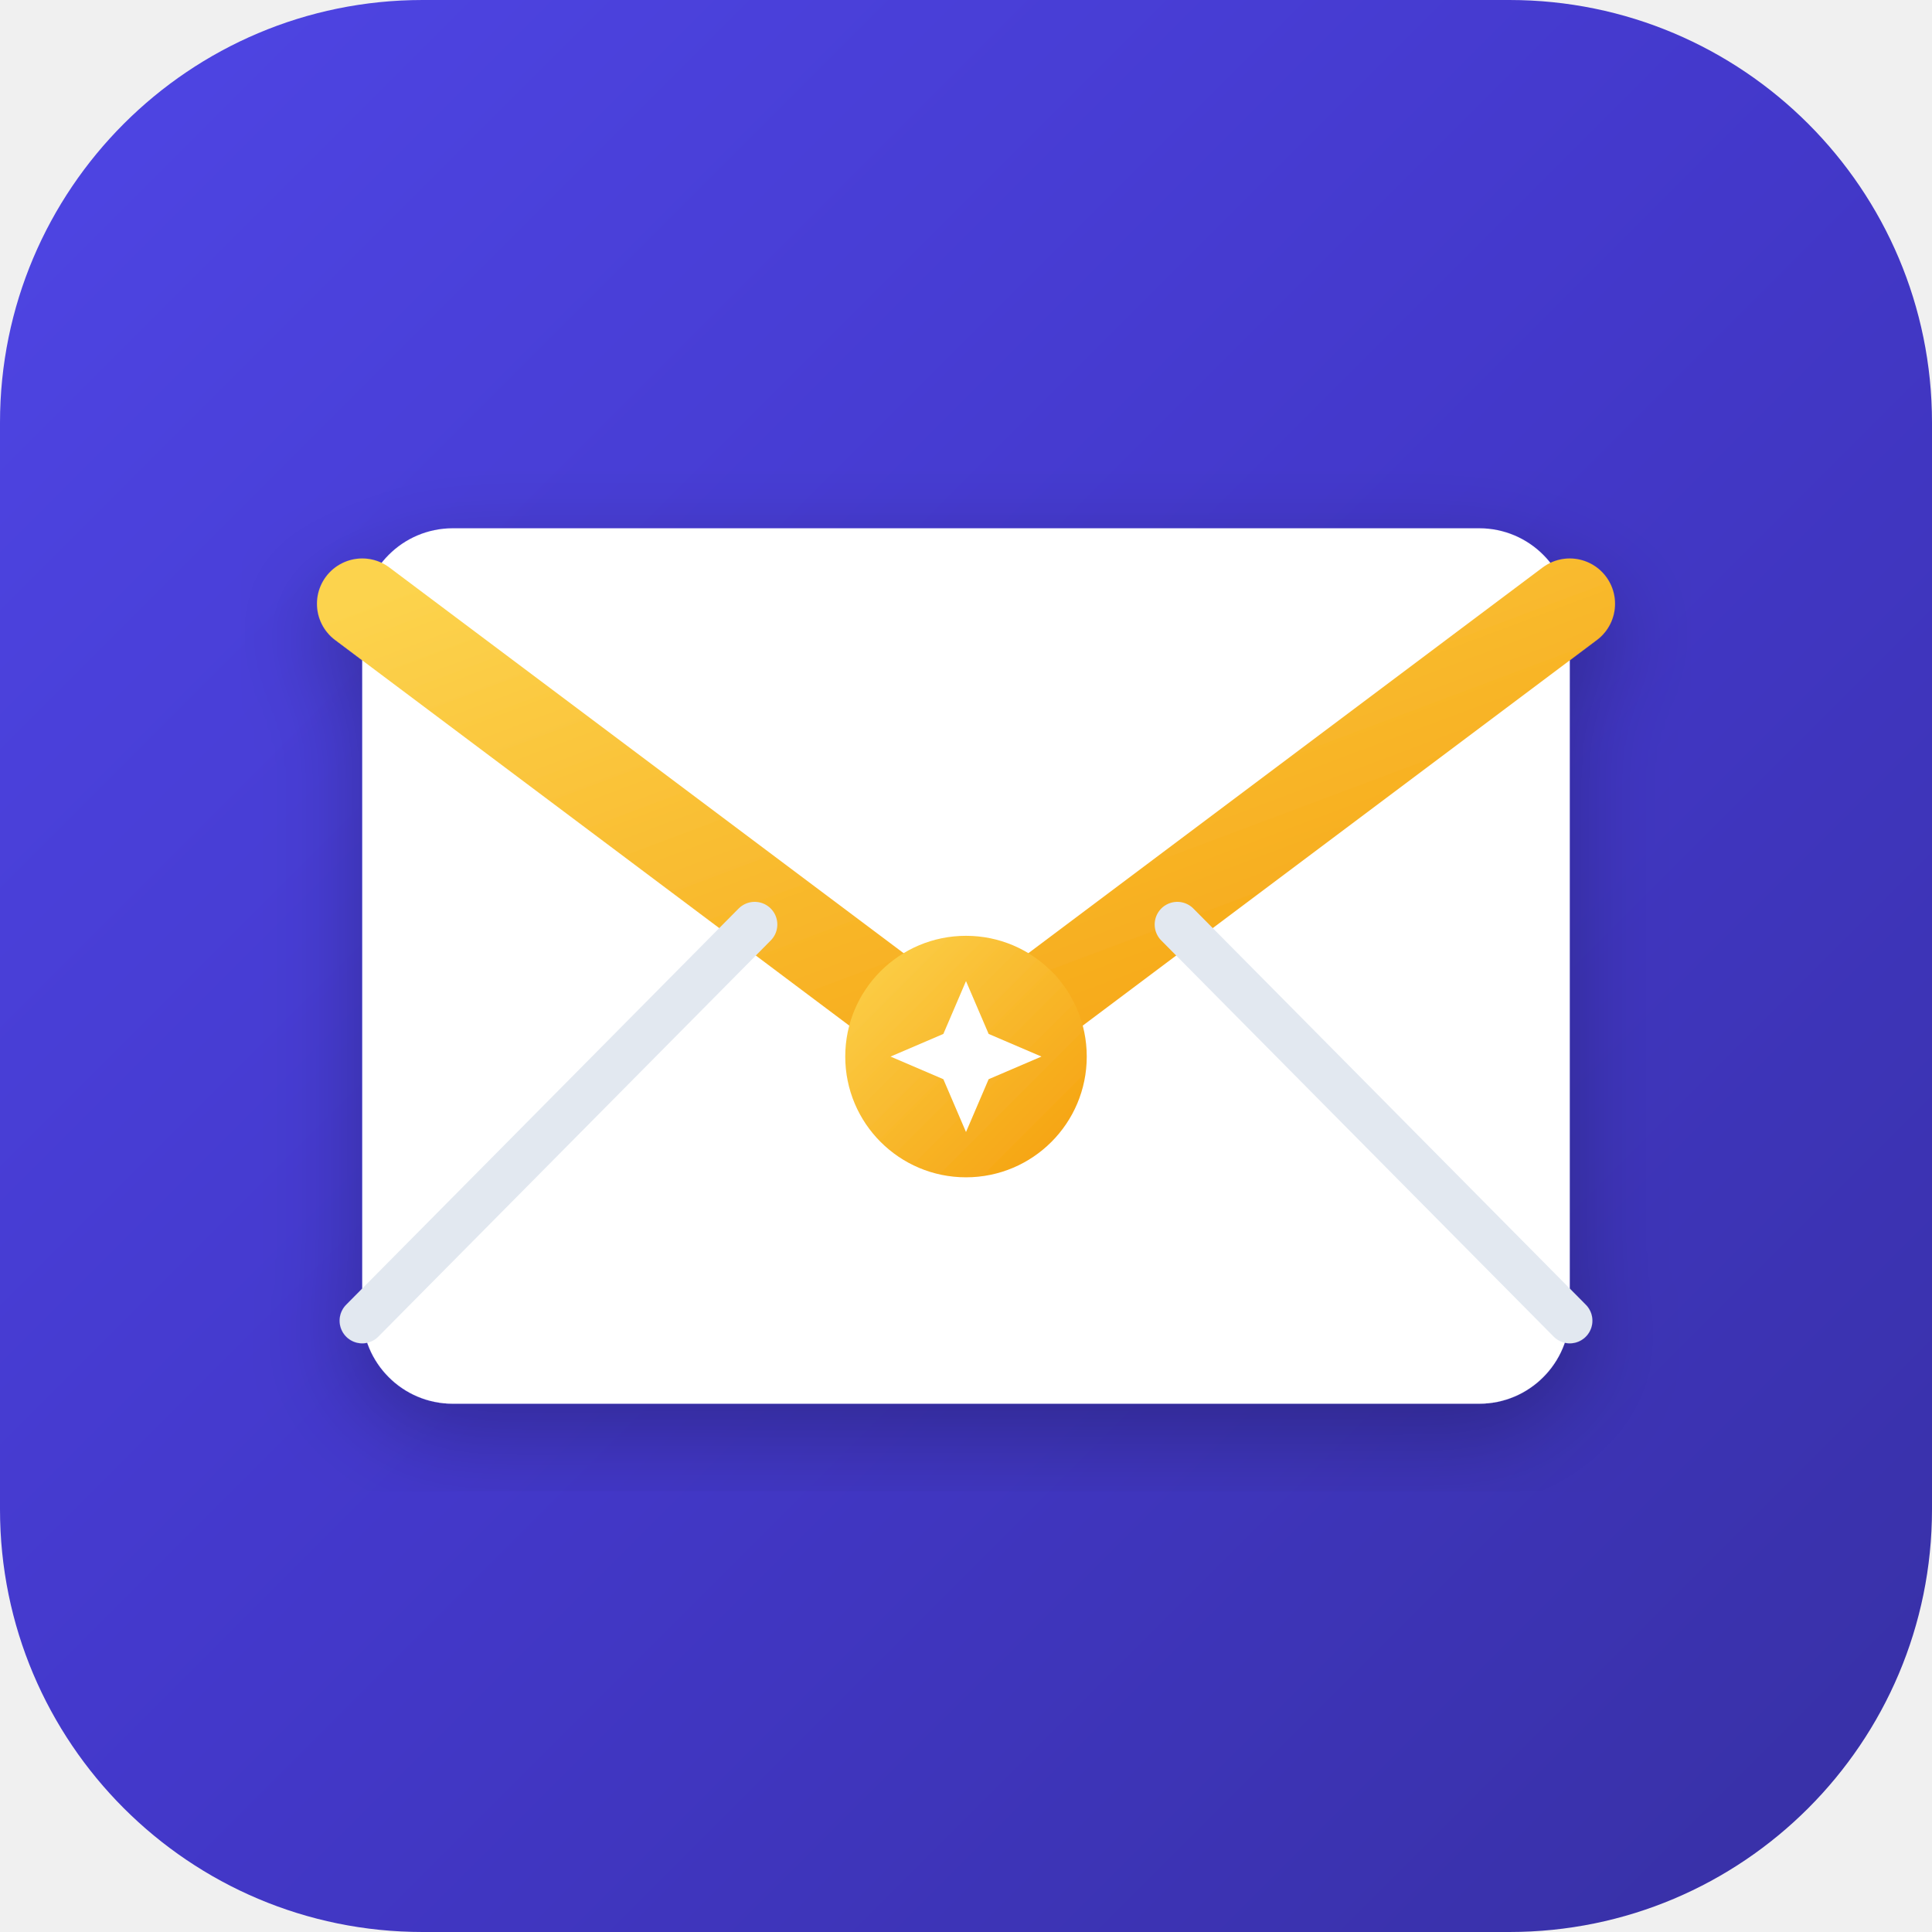
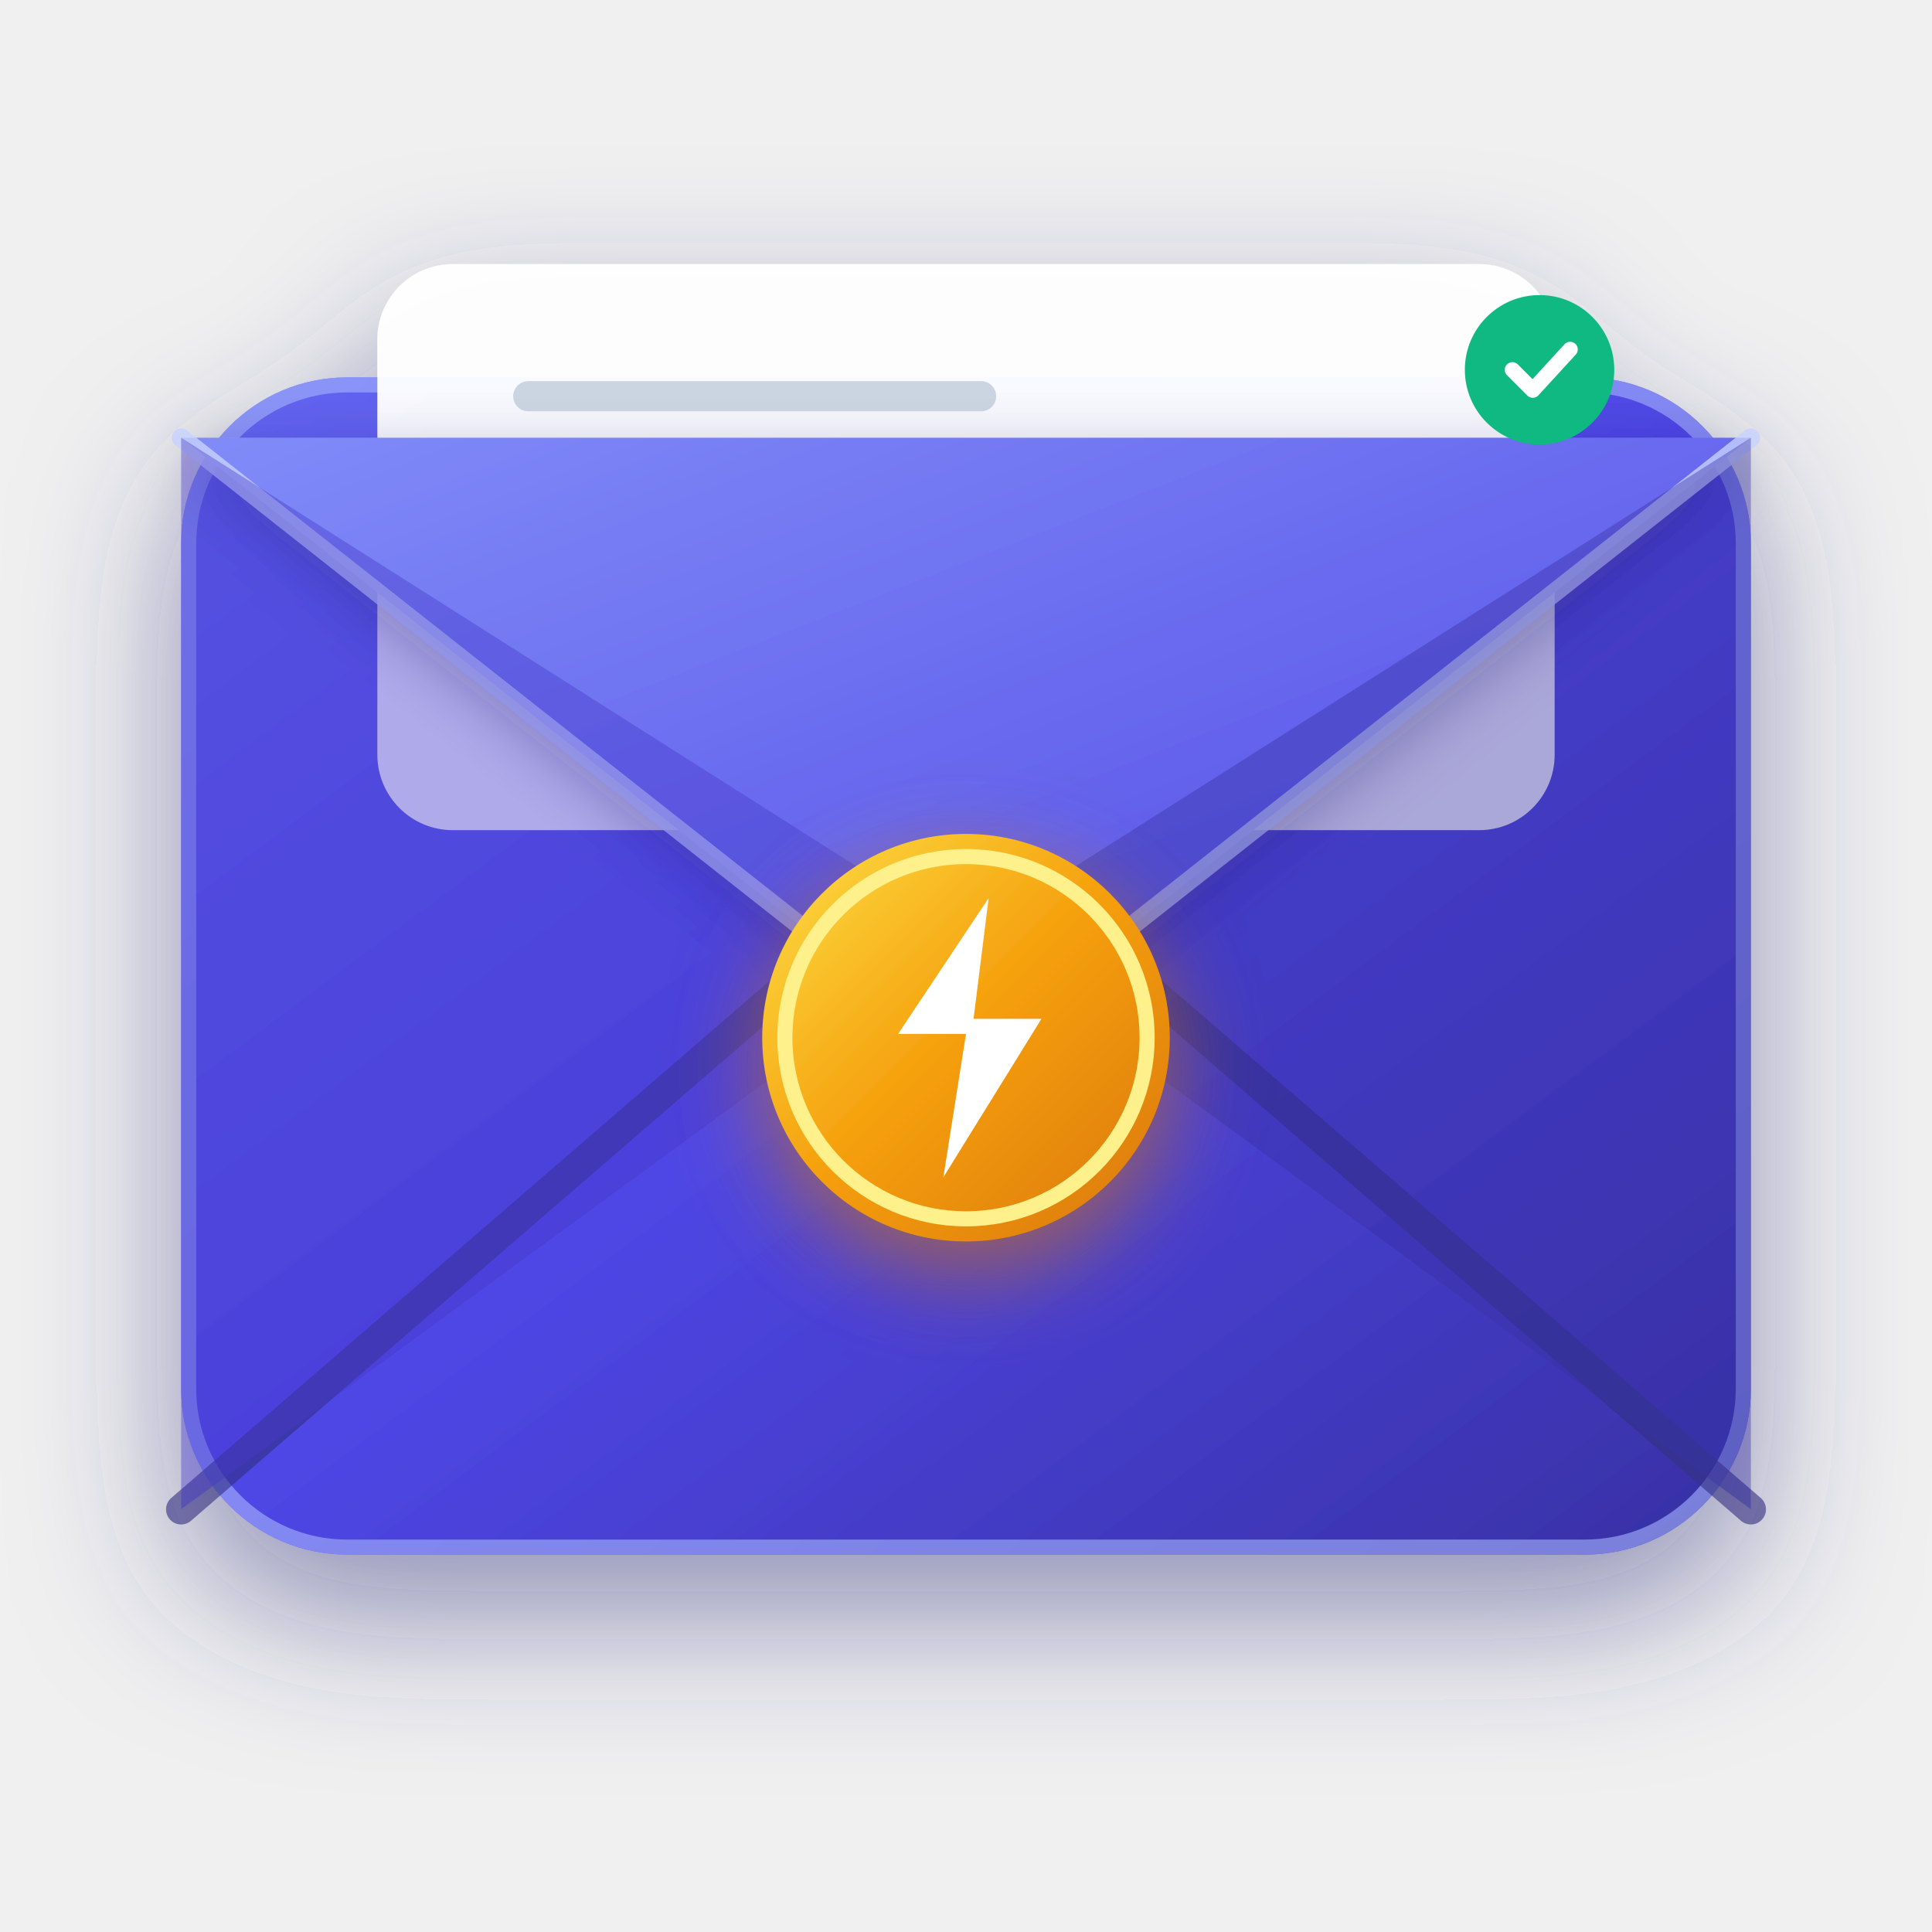
- <svg xmlns="http://www.w3.org/2000/svg" viewBox="0 0 512 512" fill="none">
+ <svg xmlns="http://www.w3.org/2000/svg" viewBox="0 0 512 512" width="512" height="512">
  <defs>
-     <linearGradient id="pwaBg" x1="0%" y1="0%" x2="100%" y2="100%">
-       <stop offset="0%" stop-color="#4F46E5" />
-       <stop offset="50%" stop-color="#4338CA" />
+     <linearGradient id="bodyGrad" x1="0%" y1="0%" x2="100%" y2="100%">
+       <stop offset="0%" stop-color="#6366F1" />
+       <stop offset="50%" stop-color="#4F46E5" />
      <stop offset="100%" stop-color="#3730A3" />
    </linearGradient>
+     <linearGradient id="flapGrad" x1="0%" y1="0%" x2="100%" y2="100%">
+       <stop offset="0%" stop-color="#818CF8" />
+       <stop offset="100%" stop-color="#4F46E5" />
+     </linearGradient>
    <linearGradient id="goldGrad" x1="0%" y1="0%" x2="100%" y2="100%">
-       <stop offset="0%" stop-color="#FCD34D" />
-       <stop offset="100%" stop-color="#F59E0B" />
+       <stop offset="0%" stop-color="#FDE047" />
+       <stop offset="50%" stop-color="#F59E0B" />
+       <stop offset="100%" stop-color="#D97706" />
    </linearGradient>
-     <filter id="dropShadow" x="-10%" y="-10%" width="120%" height="120%">
-       <feDropShadow dx="0" dy="8" stdDeviation="12" flood-color="#000000" flood-opacity="0.25" />
+     <linearGradient id="cyanGrad" x1="0%" y1="0%" x2="100%" y2="100%">
+       <stop offset="0%" stop-color="#38BDF8" />
+       <stop offset="100%" stop-color="#0284C7" />
+     </linearGradient>
+     <filter id="envelopeGlow" x="-20%" y="-20%" width="140%" height="140%">
+       <feDropShadow dx="0" dy="16" stdDeviation="20" flood-color="#312E81" flood-opacity="0.5" />
+     </filter>
+     <filter id="goldGlow" x="-30%" y="-30%" width="160%" height="160%">
+       <feDropShadow dx="0" dy="8" stdDeviation="12" flood-color="#D97706" flood-opacity="0.6" />
+     </filter>
+     <filter id="flapShadow" x="-10%" y="-10%" width="120%" height="120%">
+       <feDropShadow dx="0" dy="6" stdDeviation="8" flood-color="#1E1B4B" flood-opacity="0.35" />
    </filter>
  </defs>
-   <rect width="512" height="512" rx="112" fill="url(#pwaBg)" />
-   <g filter="url(#dropShadow)">
-     <rect x="96" y="140" width="320" height="232" rx="24" fill="#FFFFFF" />
-     <path d="M96 160 L256 280 L416 160" stroke="url(#goldGrad)" stroke-width="24" stroke-linecap="round" stroke-linejoin="round" fill="none" />
-     <path d="M96 350 L200 245" stroke="#E2E8F0" stroke-width="12" stroke-linecap="round" />
-     <path d="M416 350 L312 245" stroke="#E2E8F0" stroke-width="12" stroke-linecap="round" />
-     <circle cx="256" cy="280" r="32" fill="url(#goldGrad)" />
-     <path d="M256 260 L262 274 L276 280 L262 286 L256 300 L250 286 L236 280 L250 274 Z" fill="#FFFFFF" />
+   <g filter="url(#envelopeGlow)">
+     <rect x="48" y="100" width="416" height="312" rx="44" fill="url(#bodyGrad)" />
+     <rect x="50" y="102" width="412" height="308" rx="42" fill="none" stroke="#A5B4FC" stroke-width="4" stroke-opacity="0.6" />
+     <path d="M48 400 L210 260" stroke="#312E81" stroke-width="8" stroke-linecap="round" opacity="0.6" />
+     <path d="M464 400 L302 260" stroke="#312E81" stroke-width="8" stroke-linecap="round" opacity="0.6" />
+     <rect x="100" y="70" width="312" height="150" rx="20" fill="#FFFFFF" opacity="0.95" />
+     <line x1="140" y1="105" x2="260" y2="105" stroke="#CBD5E1" stroke-width="8" stroke-linecap="round" />
+     <line x1="140" y1="125" x2="330" y2="125" stroke="#E2E8F0" stroke-width="8" stroke-linecap="round" />
+     <path d="M48 116 L256 280 L464 116" fill="url(#flapGrad)" filter="url(#flapShadow)" />
+     <path d="M48 116 L256 280 L464 116" fill="none" stroke="#C7D2FE" stroke-width="5" stroke-linecap="round" stroke-linejoin="round" opacity="0.8" />
+     <path d="M48 116 L48 400 L256 248 Z" fill="#4338CA" opacity="0.4" />
+     <path d="M464 116 L464 400 L256 248 Z" fill="#3730A3" opacity="0.4" />
+   </g>
+   <g filter="url(#goldGlow)">
+     <circle cx="256" cy="275" r="54" fill="url(#goldGrad)" />
+     <circle cx="256" cy="275" r="48" fill="none" stroke="#FEF08A" stroke-width="4" />
+     <path d="M262 238 L238 274 L256 274 L250 312 L276 270 L258 270 Z" fill="#FFFFFF" />
+   </g>
+   <g transform="translate(390, 80) scale(0.9)">
+     <circle cx="20" cy="20" r="22" fill="#10B981" />
+     <path d="M12 20 L18 26 L29 14" fill="none" stroke="#FFFFFF" stroke-width="4.5" stroke-linecap="round" stroke-linejoin="round" />
  </g>
</svg>
